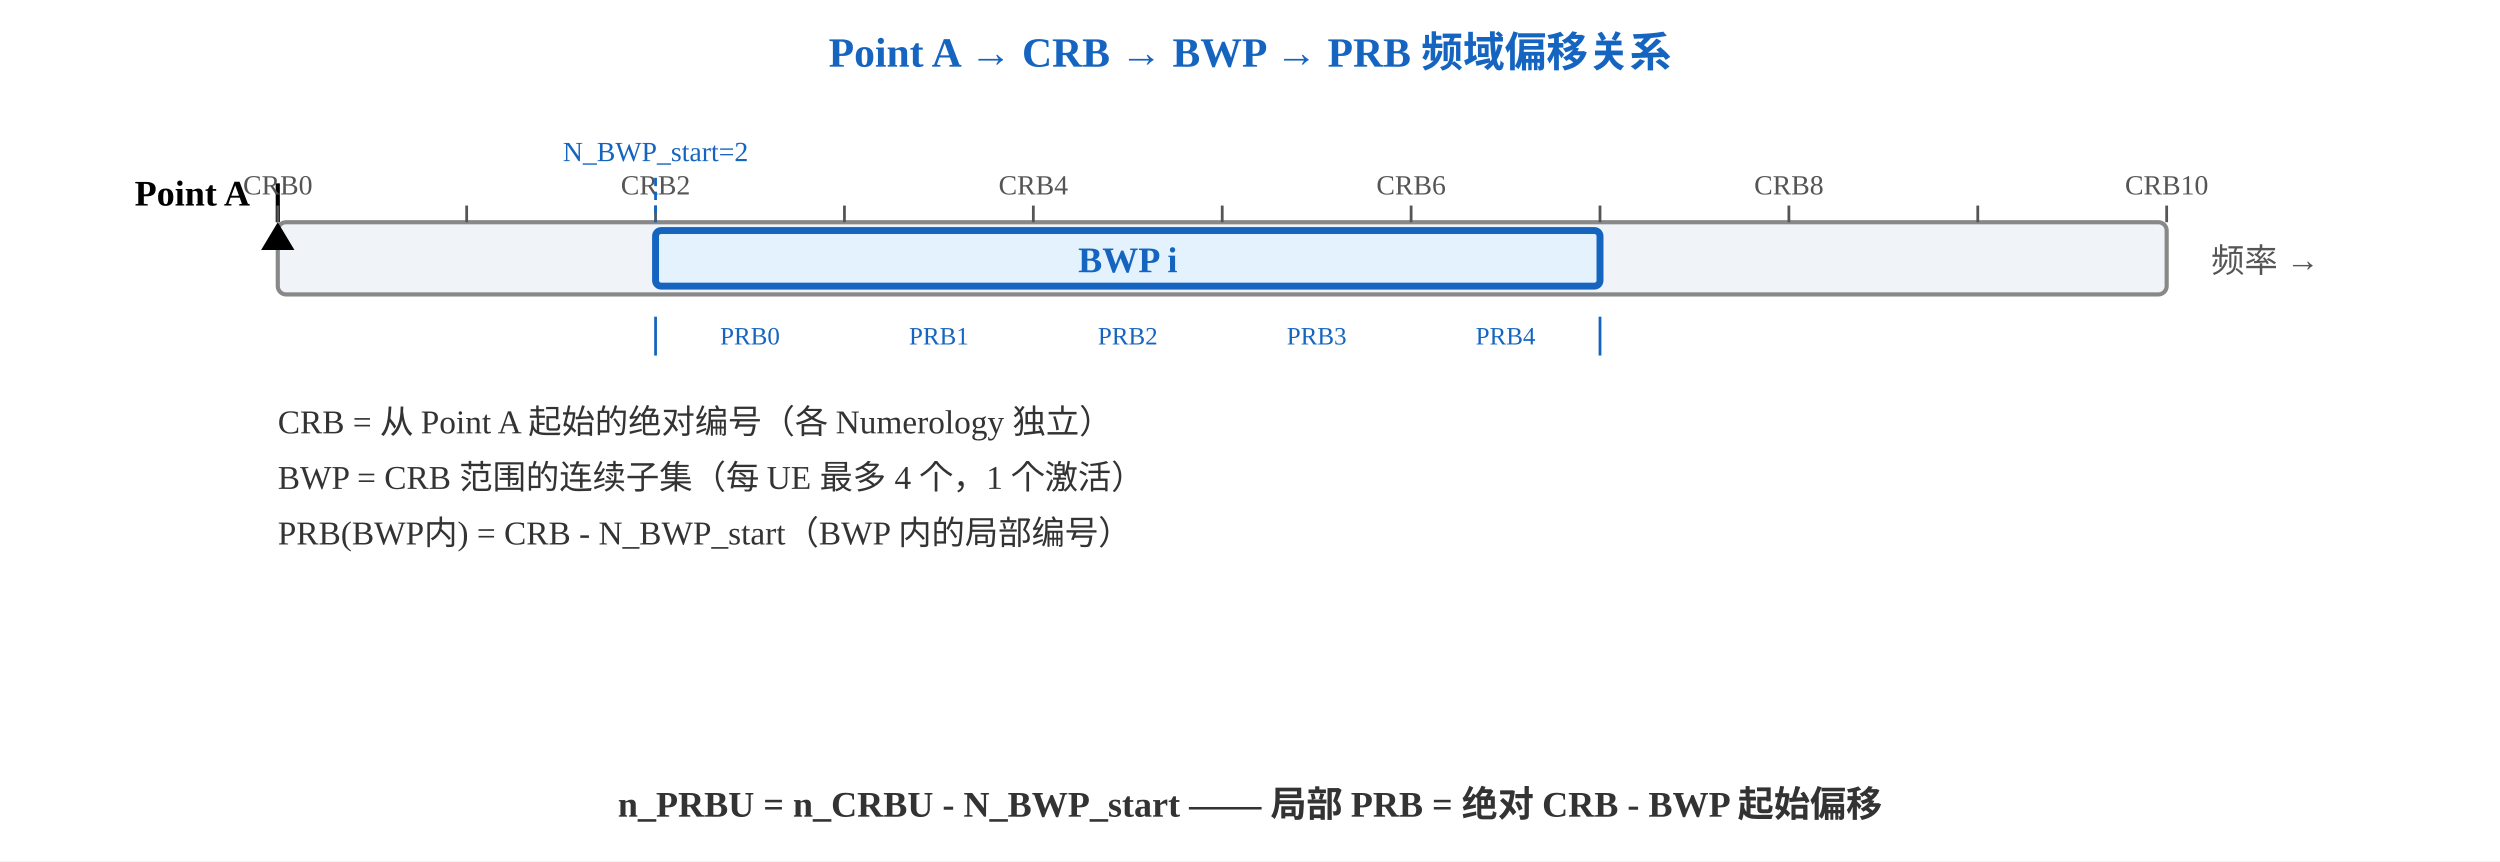
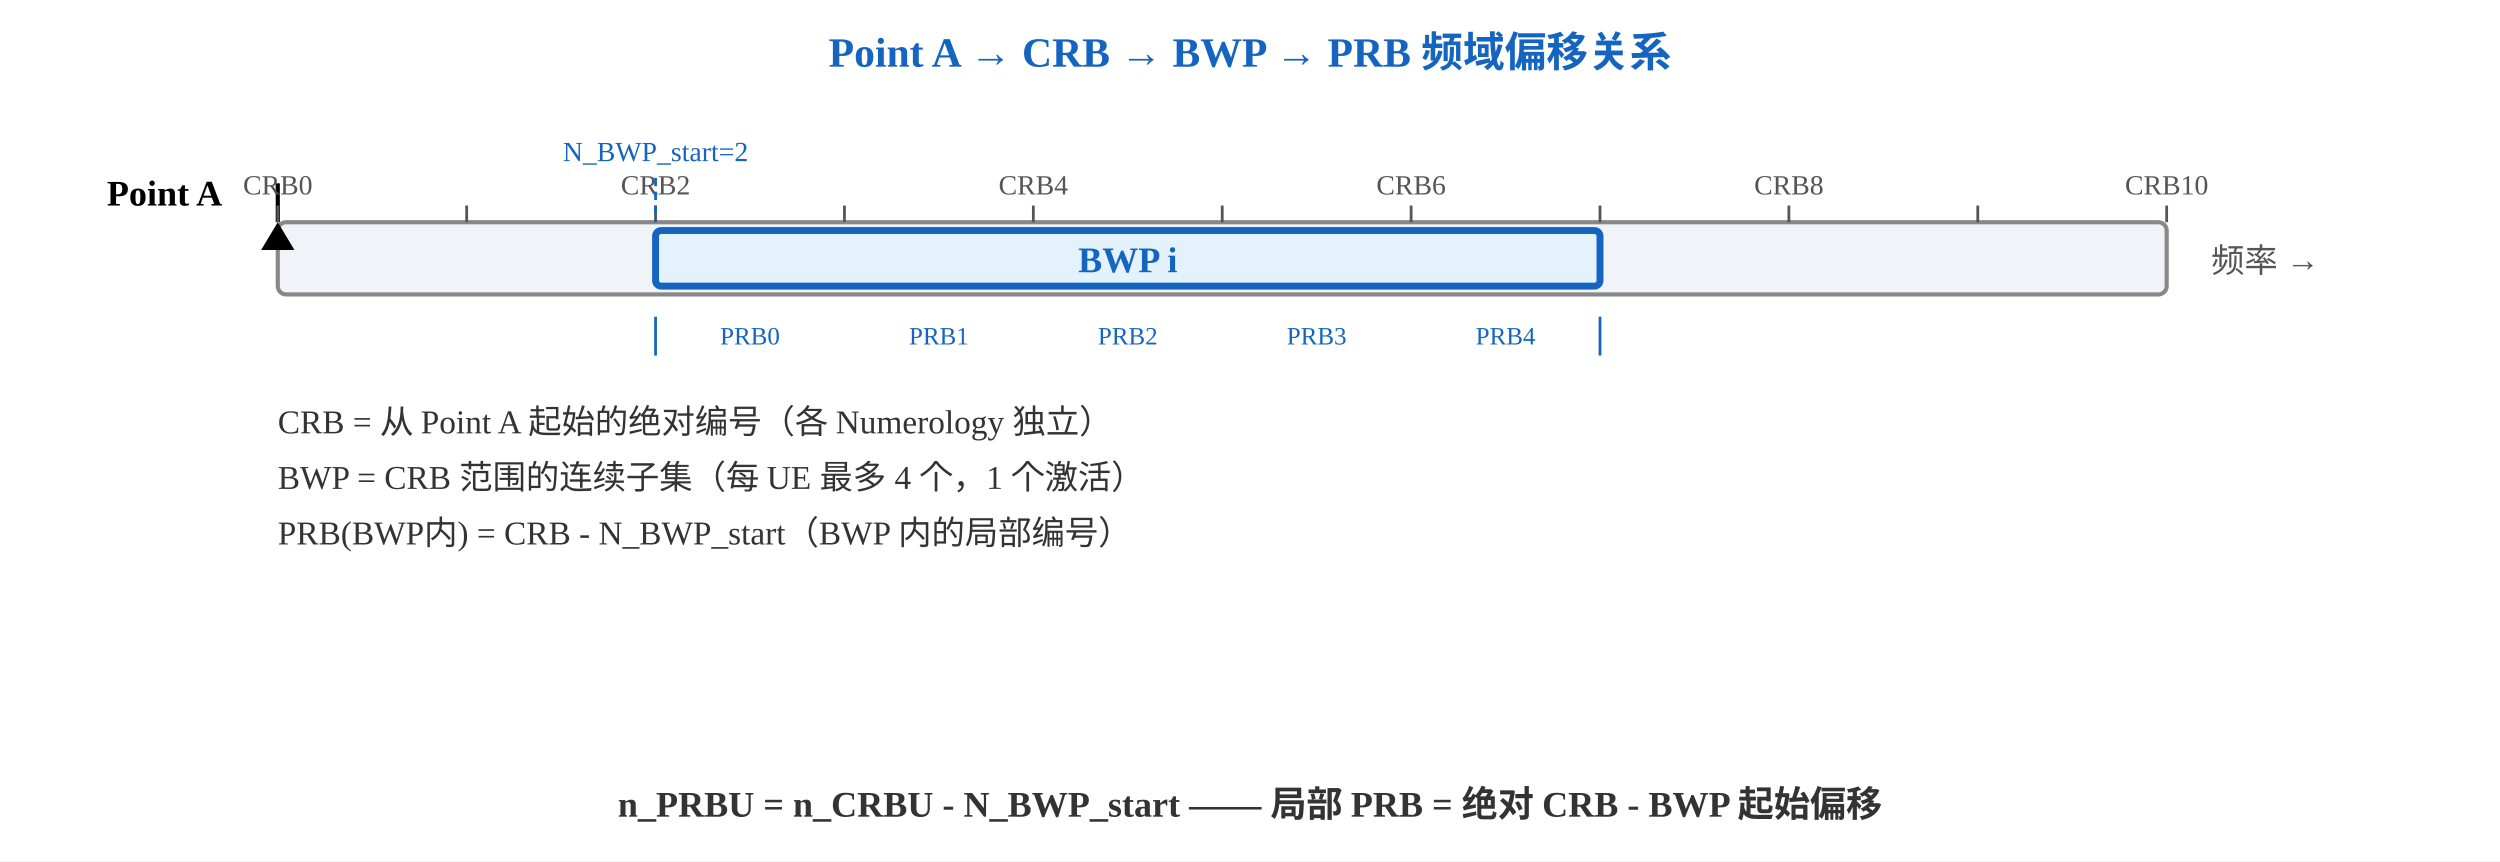
<svg xmlns="http://www.w3.org/2000/svg" width="900" height="310" viewBox="0 0 900 310">
  <rect width="900" height="310" fill="white" />
  <text x="450.0" y="24" text-anchor="middle" font-size="15" fill="#1565c0" font-weight="bold">Point A → CRB → BWP → PRB 频域偏移关系</text>
  <rect x="100" y="80" width="680" height="26" fill="#f0f4f8" stroke="#888" stroke-width="1.5" rx="3" />
-   <text x="90" y="74" text-anchor="end" font-size="13" fill="black" font-weight="bold">Point A</text>
+   <text x="80" y="74" text-anchor="end" font-size="13" fill="black" font-weight="bold">Point A</text>
  <line x1="100" y1="66" x2="100" y2="80" stroke="black" stroke-width="1.5" />
  <polygon points="100,80 94,90 106,90" fill="black" />
  <text x="796" y="98.0" text-anchor="start" font-size="12" fill="#555">频率 →</text>
  <line x1="100.0" y1="80" x2="100.0" y2="74" stroke="#555" stroke-width="1" />
  <text x="100.0" y="70" text-anchor="middle" font-size="10" fill="#555">CRB0</text>
  <line x1="168.0" y1="80" x2="168.0" y2="74" stroke="#555" stroke-width="1" />
  <line x1="236.0" y1="80" x2="236.0" y2="74" stroke="#555" stroke-width="1" />
  <text x="236.0" y="70" text-anchor="middle" font-size="10" fill="#555">CRB2</text>
  <line x1="304.0" y1="80" x2="304.0" y2="74" stroke="#555" stroke-width="1" />
  <line x1="372.0" y1="80" x2="372.0" y2="74" stroke="#555" stroke-width="1" />
  <text x="372.0" y="70" text-anchor="middle" font-size="10" fill="#555">CRB4</text>
  <line x1="440.0" y1="80" x2="440.0" y2="74" stroke="#555" stroke-width="1" />
  <line x1="508.0" y1="80" x2="508.0" y2="74" stroke="#555" stroke-width="1" />
  <text x="508.0" y="70" text-anchor="middle" font-size="10" fill="#555">CRB6</text>
  <line x1="576.0" y1="80" x2="576.0" y2="74" stroke="#555" stroke-width="1" />
  <line x1="644.0" y1="80" x2="644.0" y2="74" stroke="#555" stroke-width="1" />
  <text x="644.0" y="70" text-anchor="middle" font-size="10" fill="#555">CRB8</text>
  <line x1="712.0" y1="80" x2="712.0" y2="74" stroke="#555" stroke-width="1" />
  <line x1="780.0" y1="80" x2="780.0" y2="74" stroke="#555" stroke-width="1" />
  <text x="780.0" y="70" text-anchor="middle" font-size="10" fill="#555">CRB10</text>
  <rect x="236.0" y="83" width="340.0" height="20" fill="#e3f2fd" stroke="#1565c0" stroke-width="2.5" rx="2" />
  <text x="406.0" y="98.0" text-anchor="middle" font-size="13" fill="#1565c0" font-weight="bold">BWP i</text>
  <text x="236.0" y="58" text-anchor="middle" font-size="10" fill="#1565c0">N_BWP_start=2</text>
  <line x1="236.0" y1="64" x2="236.0" y2="80" stroke="#1565c0" stroke-width="1" stroke-dasharray="3,2" />
  <text x="270.0" y="124" text-anchor="middle" font-size="9" fill="#1565c0">PRB0</text>
  <text x="338.0" y="124" text-anchor="middle" font-size="9" fill="#1565c0">PRB1</text>
  <text x="406.0" y="124" text-anchor="middle" font-size="9" fill="#1565c0">PRB2</text>
  <text x="474.0" y="124" text-anchor="middle" font-size="9" fill="#1565c0">PRB3</text>
  <text x="542.0" y="124" text-anchor="middle" font-size="9" fill="#1565c0">PRB4</text>
  <line x1="236.0" y1="128" x2="236.0" y2="114" stroke="#1565c0" stroke-width="1" />
  <line x1="576.0" y1="128" x2="576.0" y2="114" stroke="#1565c0" stroke-width="1" />
  <text x="100" y="156" font-size="12" fill="#333">CRB = 从 Point A 起始的绝对编号（各 Numerology 独立）</text>
  <text x="100" y="176" font-size="12" fill="#333">BWP = CRB 范围的连续子集（每 UE 最多 4 个，1 个激活）</text>
  <text x="100" y="196" font-size="12" fill="#333">PRB(BWP内) = CRB - N_BWP_start（BWP 内的局部编号）</text>
  <text x="450.0" y="294" text-anchor="middle" font-size="13" fill="#333" font-weight="bold">n_PRBU = n_CRBU - N_BWP_start  ——  局部 PRB = 绝对 CRB - BWP 起始偏移</text>
</svg>
